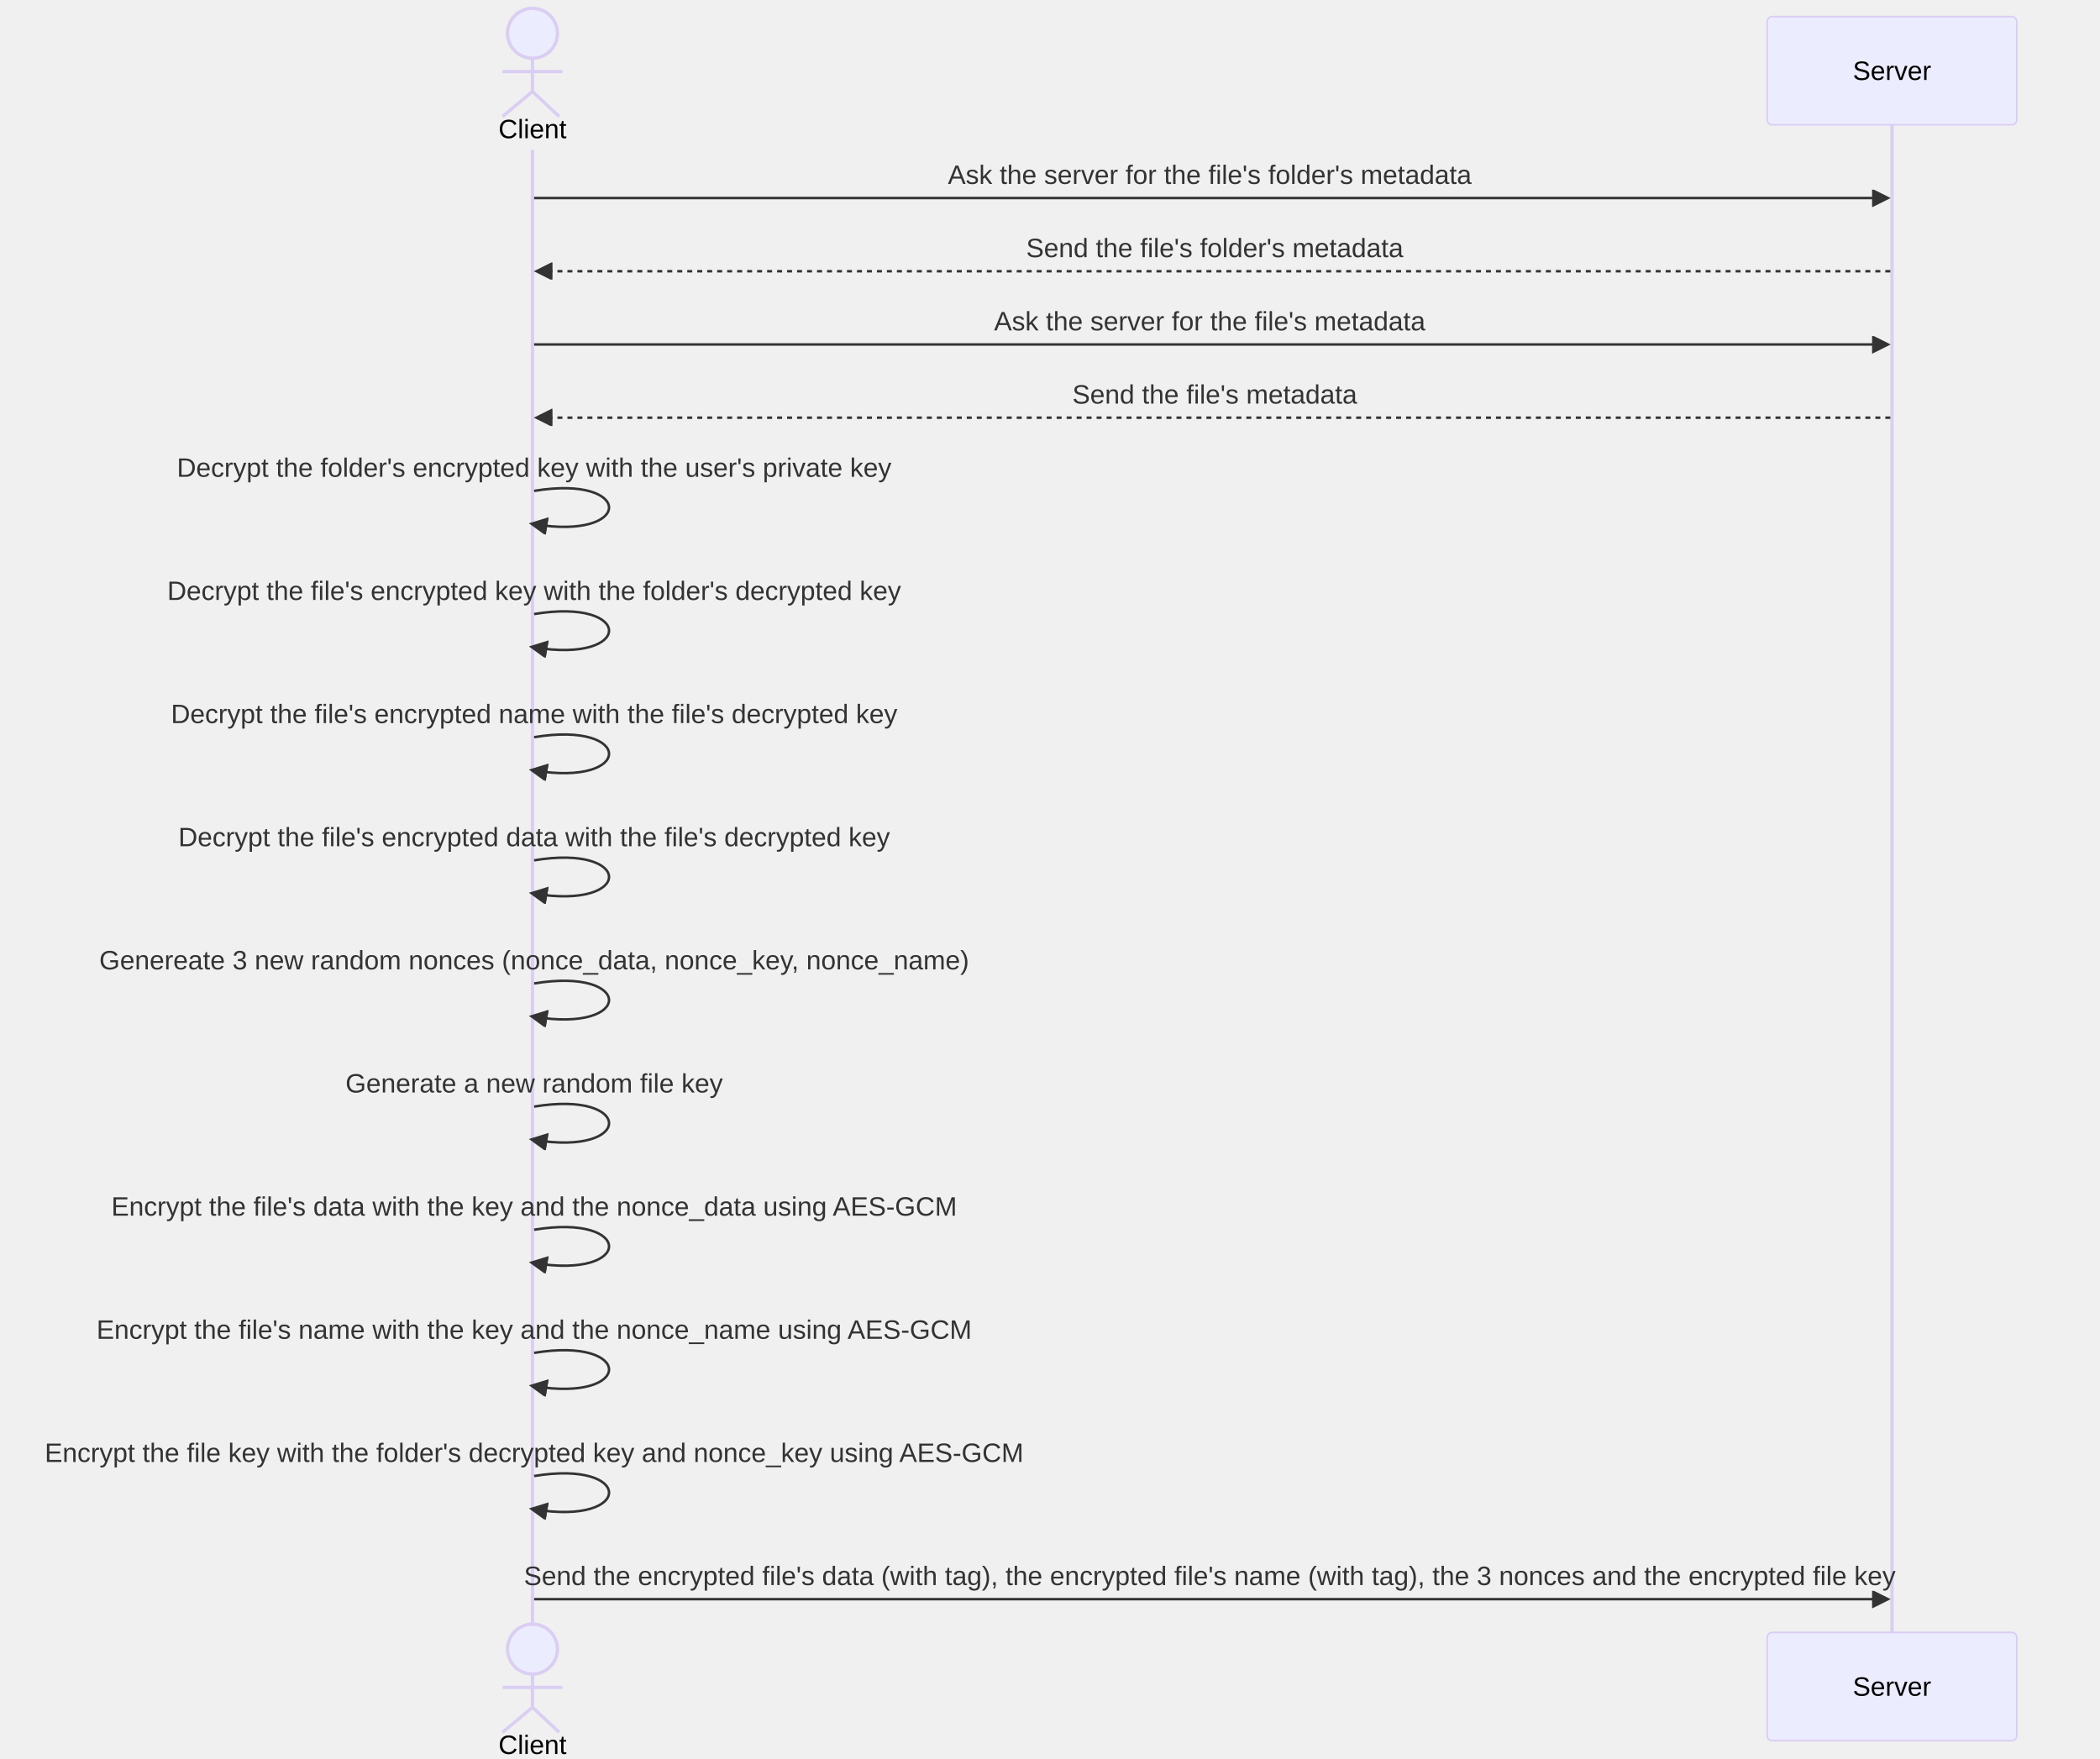
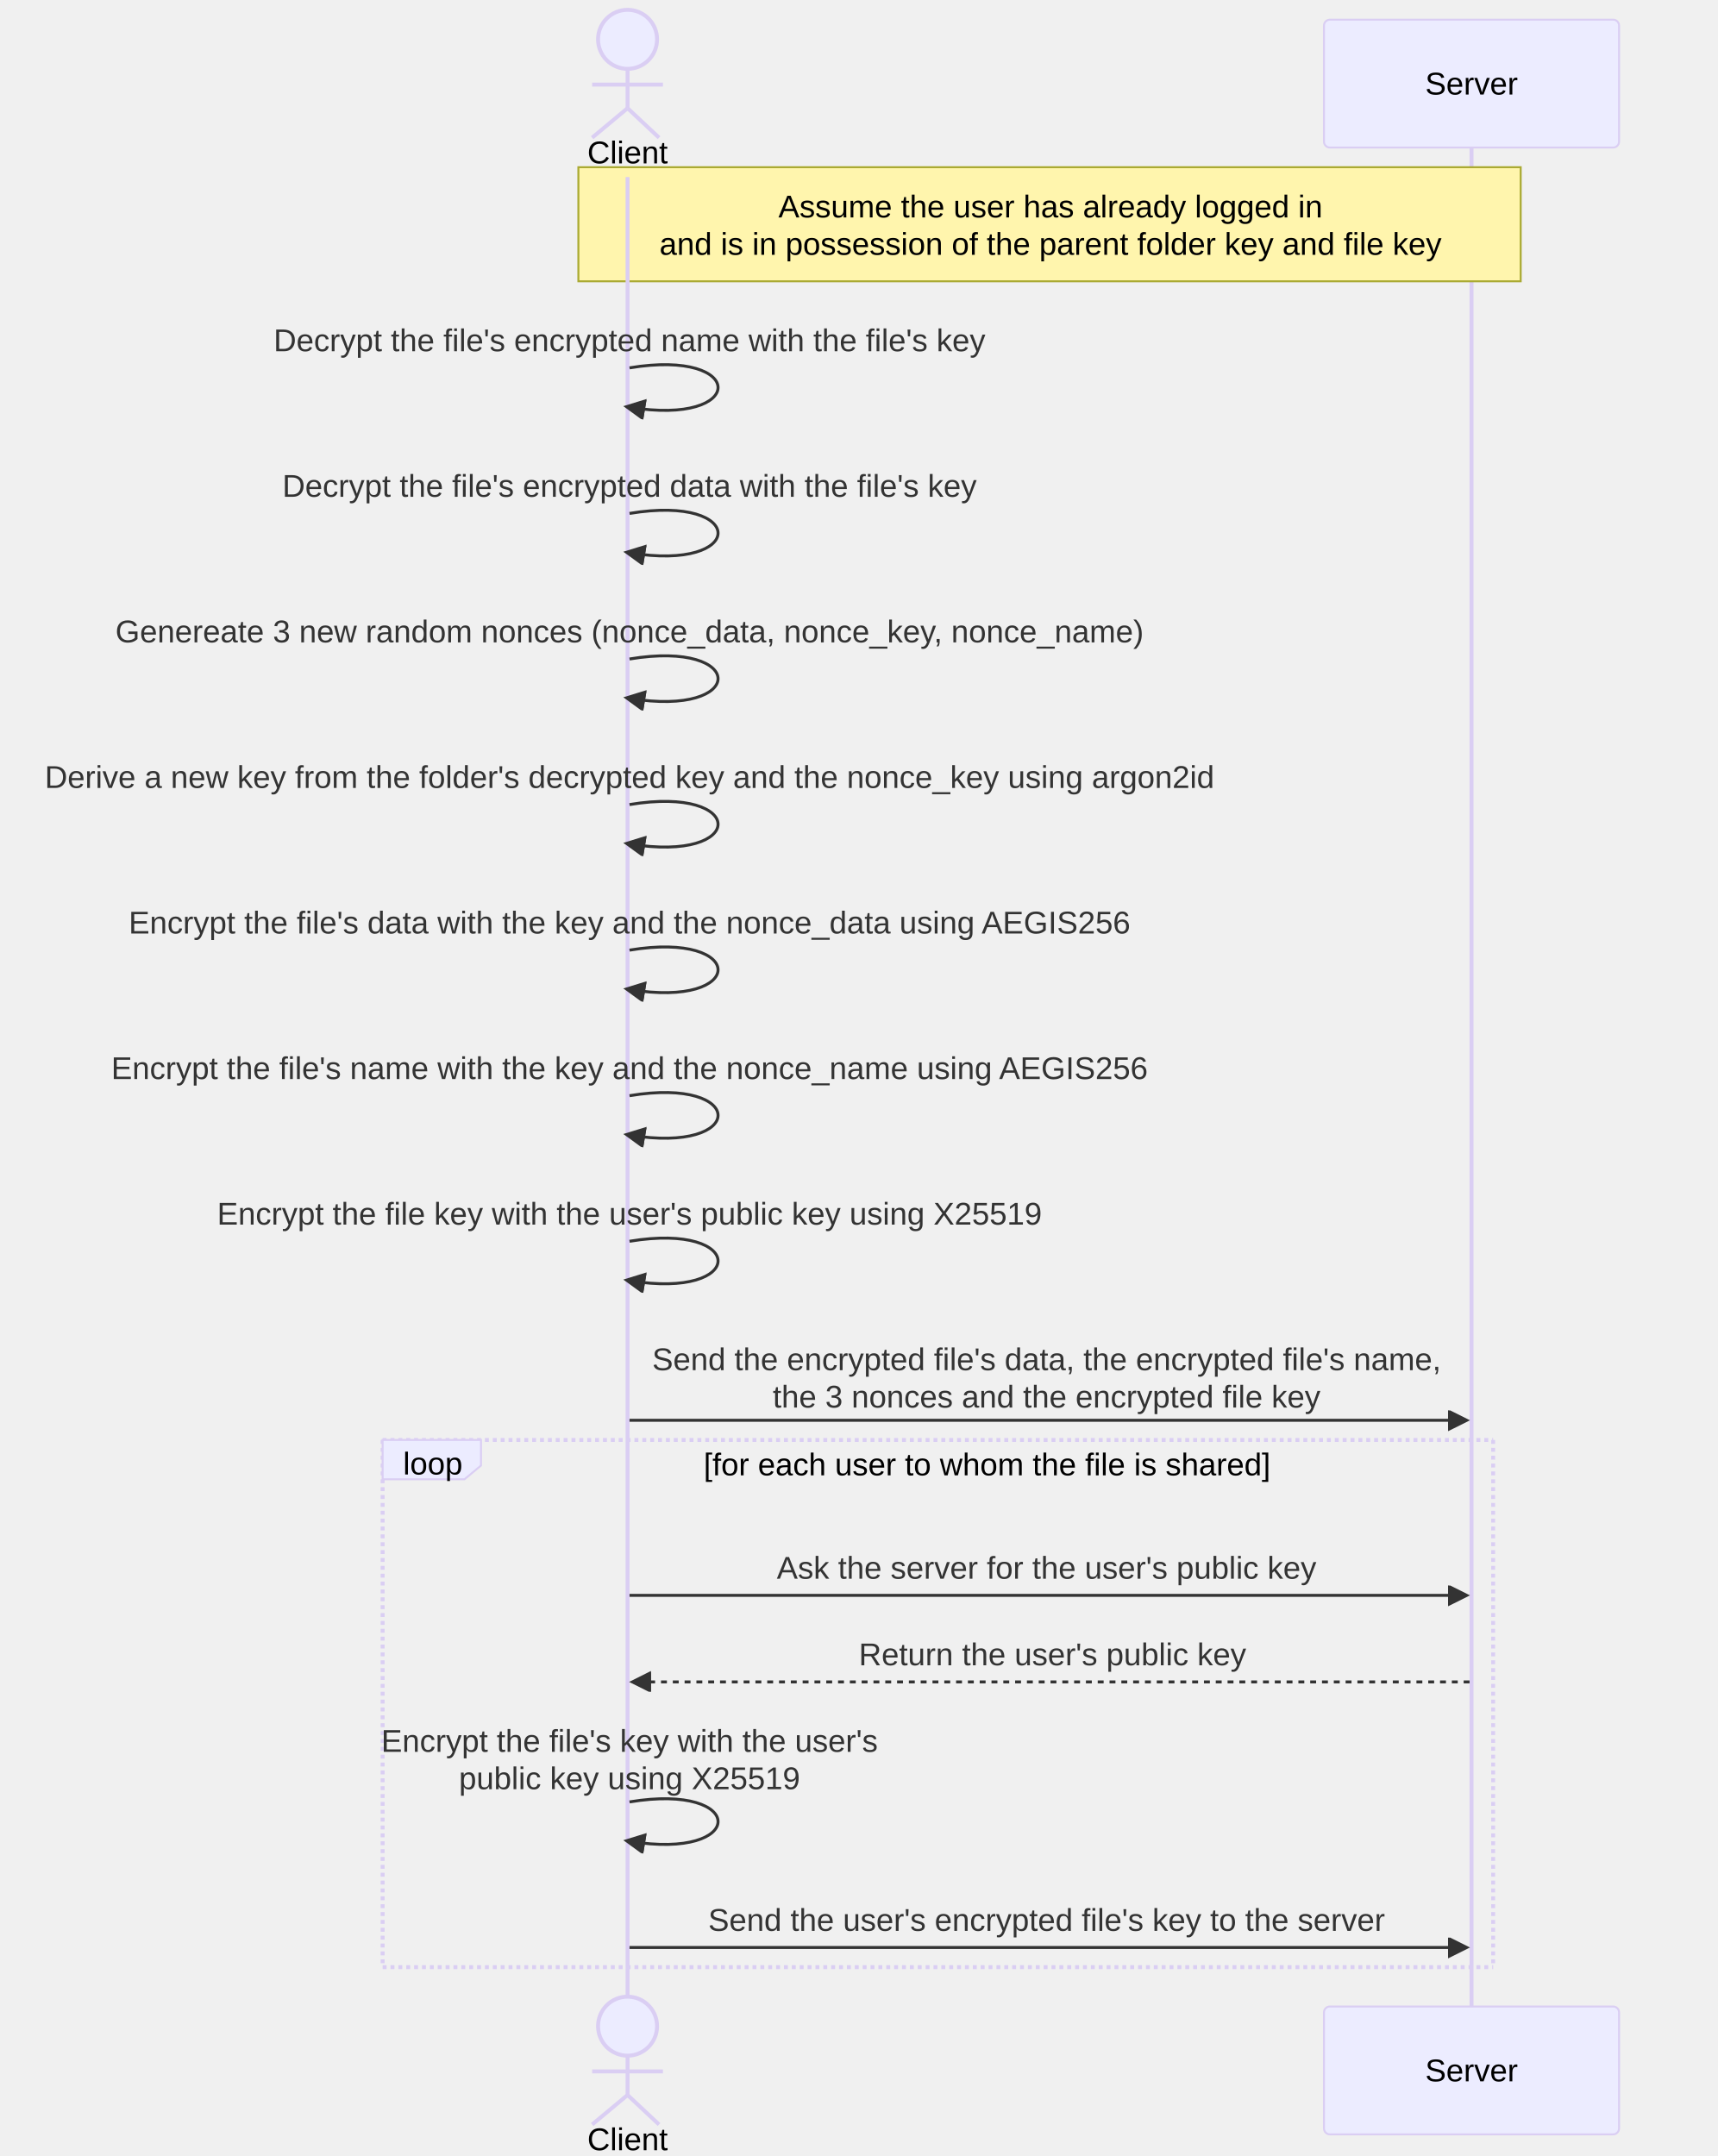
- <svg xmlns="http://www.w3.org/2000/svg" aria-roledescription="sequence" role="graphics-document document" viewBox="-245 -10 1262 1057" style="max-width: 1262px; background-color: white;" width="100%" id="my-svg">
+ <svg xmlns="http://www.w3.org/2000/svg" aria-roledescription="sequence" role="graphics-document document" viewBox="-244 -10 873 1096" style="max-width: 873px; background-color: white;" width="100%" id="my-svg">
  <g>
-     <rect class="actor" ry="3" rx="3" height="65" width="150" stroke="#666" fill="#eaeaea" y="971" x="817" />
-     <text style="text-anchor: middle; font-size: 16px; font-weight: 400;" class="actor" alignment-baseline="central" dominant-baseline="central" y="1003.5" x="892">
-       <tspan dy="0" x="892">Server</tspan>
+     <rect class="actor" ry="3" rx="3" height="65" width="150" stroke="#666" fill="#eaeaea" y="1010" x="429" />
+     <text style="text-anchor: middle; font-size: 16px; font-weight: 400;" class="actor" alignment-baseline="central" dominant-baseline="central" y="1042.5" x="504">
+       <tspan dy="0" x="504">Server</tspan>
    </text>
  </g>
  <g>
-     <line stroke="#999" stroke-width="0.5px" class="200" y2="971" x2="892" y1="5" x1="892" id="actor1" />
+     <line stroke="#999" stroke-width="0.5px" class="200" y2="1010" x2="504" y1="5" x1="504" id="actor1" />
    <g id="root-1">
-       <rect class="actor" ry="3" rx="3" height="65" width="150" stroke="#666" fill="#eaeaea" y="0" x="817" />
-       <text style="text-anchor: middle; font-size: 16px; font-weight: 400;" class="actor" alignment-baseline="central" dominant-baseline="central" y="32.5" x="892">
-         <tspan dy="0" x="892">Server</tspan>
+       <rect class="actor" ry="3" rx="3" height="65" width="150" stroke="#666" fill="#eaeaea" y="0" x="429" />
+       <text style="text-anchor: middle; font-size: 16px; font-weight: 400;" class="actor" alignment-baseline="central" dominant-baseline="central" y="32.5" x="504">
+         <tspan dy="0" x="504">Server</tspan>
      </text>
    </g>
  </g>
  <style>#my-svg{font-family:"trebuchet ms",verdana,arial,sans-serif;font-size:16px;fill:#333;}#my-svg .error-icon{fill:#552222;}#my-svg .error-text{fill:#552222;stroke:#552222;}#my-svg .edge-thickness-normal{stroke-width:2px;}#my-svg .edge-thickness-thick{stroke-width:3.5px;}#my-svg .edge-pattern-solid{stroke-dasharray:0;}#my-svg .edge-pattern-dashed{stroke-dasharray:3;}#my-svg .edge-pattern-dotted{stroke-dasharray:2;}#my-svg .marker{fill:#333333;stroke:#333333;}#my-svg .marker.cross{stroke:#333333;}#my-svg svg{font-family:"trebuchet ms",verdana,arial,sans-serif;font-size:16px;}#my-svg .actor{stroke:hsl(259.626, 59.777%, 87.902%);fill:#ECECFF;}#my-svg text.actor&gt;tspan{fill:black;stroke:none;}#my-svg .actor-line{stroke:grey;}#my-svg .messageLine0{stroke-width:1.5;stroke-dasharray:none;stroke:#333;}#my-svg .messageLine1{stroke-width:1.5;stroke-dasharray:2,2;stroke:#333;}#my-svg #arrowhead path{fill:#333;stroke:#333;}#my-svg .sequenceNumber{fill:white;}#my-svg #sequencenumber{fill:#333;}#my-svg #crosshead path{fill:#333;stroke:#333;}#my-svg .messageText{fill:#333;stroke:none;}#my-svg .labelBox{stroke:hsl(259.626, 59.777%, 87.902%);fill:#ECECFF;}#my-svg .labelText,#my-svg .labelText&gt;tspan{fill:black;stroke:none;}#my-svg .loopText,#my-svg .loopText&gt;tspan{fill:black;stroke:none;}#my-svg .loopLine{stroke-width:2px;stroke-dasharray:2,2;stroke:hsl(259.626, 59.777%, 87.902%);fill:hsl(259.626, 59.777%, 87.902%);}#my-svg .note{stroke:#aaaa33;fill:#fff5ad;}#my-svg .noteText,#my-svg .noteText&gt;tspan{fill:black;stroke:none;}#my-svg .activation0{fill:#f4f4f4;stroke:#666;}#my-svg .activation1{fill:#f4f4f4;stroke:#666;}#my-svg .activation2{fill:#f4f4f4;stroke:#666;}#my-svg .actorPopupMenu{position:absolute;}#my-svg .actorPopupMenuPanel{position:absolute;fill:#ECECFF;box-shadow:0px 8px 16px 0px rgba(0,0,0,0.2);filter:drop-shadow(3px 5px 2px rgb(0 0 0 / 0.4));}#my-svg .actor-man line{stroke:hsl(259.626, 59.777%, 87.902%);fill:#ECECFF;}#my-svg .actor-man circle,#my-svg line{stroke:hsl(259.626, 59.777%, 87.902%);fill:#ECECFF;stroke-width:2px;}#my-svg :root{--mermaid-font-family:"trebuchet ms",verdana,arial,sans-serif;}</style>
  <g />
  <defs>
    <symbol height="24" width="24" id="computer">
      <path d="M2 2v13h20v-13h-20zm18 11h-16v-9h16v9zm-10.228 6l.466-1h3.524l.467 1h-4.457zm14.228 3h-24l2-6h2.104l-1.33 4h18.45l-1.297-4h2.073l2 6zm-5-10h-14v-7h14v7z" transform="scale(.5)" />
    </symbol>
  </defs>
  <defs>
    <symbol clip-rule="evenodd" fill-rule="evenodd" id="database">
      <path d="M12.258.001l.256.004.255.005.253.008.251.01.249.012.247.015.246.016.242.019.241.02.239.023.236.024.233.027.231.028.229.031.225.032.223.034.22.036.217.038.214.04.211.041.208.043.205.045.201.046.198.048.194.05.191.051.187.053.183.054.18.056.175.057.172.059.168.06.163.061.16.063.155.064.15.066.074.033.073.033.071.034.07.034.069.035.068.035.067.035.066.035.064.036.064.036.062.036.06.036.06.037.058.037.058.037.055.038.055.038.053.038.052.038.051.039.05.039.048.039.047.039.045.04.044.04.043.04.041.04.04.041.039.041.037.041.036.041.034.041.033.042.032.042.03.042.029.042.027.042.026.043.024.043.023.043.021.043.02.043.018.044.017.043.015.044.013.044.012.044.011.045.009.044.007.045.006.045.004.045.002.045.001.045v17l-.001.045-.002.045-.004.045-.006.045-.007.045-.009.044-.011.045-.012.044-.013.044-.015.044-.017.043-.018.044-.02.043-.021.043-.023.043-.024.043-.026.043-.027.042-.029.042-.03.042-.032.042-.033.042-.034.041-.036.041-.037.041-.039.041-.04.041-.041.04-.043.04-.044.04-.045.04-.047.039-.048.039-.05.039-.051.039-.052.038-.053.038-.055.038-.055.038-.058.037-.058.037-.06.037-.06.036-.062.036-.064.036-.064.036-.066.035-.067.035-.068.035-.069.035-.07.034-.071.034-.073.033-.074.033-.15.066-.155.064-.16.063-.163.061-.168.06-.172.059-.175.057-.18.056-.183.054-.187.053-.191.051-.194.05-.198.048-.201.046-.205.045-.208.043-.211.041-.214.04-.217.038-.22.036-.223.034-.225.032-.229.031-.231.028-.233.027-.236.024-.239.023-.241.02-.242.019-.246.016-.247.015-.249.012-.251.01-.253.008-.255.005-.256.004-.258.001-.258-.001-.256-.004-.255-.005-.253-.008-.251-.01-.249-.012-.247-.015-.245-.016-.243-.019-.241-.02-.238-.023-.236-.024-.234-.027-.231-.028-.228-.031-.226-.032-.223-.034-.22-.036-.217-.038-.214-.04-.211-.041-.208-.043-.204-.045-.201-.046-.198-.048-.195-.05-.19-.051-.187-.053-.184-.054-.179-.056-.176-.057-.172-.059-.167-.06-.164-.061-.159-.063-.155-.064-.151-.066-.074-.033-.072-.033-.072-.034-.07-.034-.069-.035-.068-.035-.067-.035-.066-.035-.064-.036-.063-.036-.062-.036-.061-.036-.06-.037-.058-.037-.057-.037-.056-.038-.055-.038-.053-.038-.052-.038-.051-.039-.049-.039-.049-.039-.046-.039-.046-.04-.044-.04-.043-.04-.041-.04-.04-.041-.039-.041-.037-.041-.036-.041-.034-.041-.033-.042-.032-.042-.03-.042-.029-.042-.027-.042-.026-.043-.024-.043-.023-.043-.021-.043-.02-.043-.018-.044-.017-.043-.015-.044-.013-.044-.012-.044-.011-.045-.009-.044-.007-.045-.006-.045-.004-.045-.002-.045-.001-.045v-17l.001-.045.002-.045.004-.045.006-.045.007-.045.009-.044.011-.045.012-.044.013-.044.015-.044.017-.043.018-.044.02-.043.021-.043.023-.043.024-.043.026-.043.027-.042.029-.042.03-.042.032-.042.033-.042.034-.041.036-.041.037-.041.039-.041.04-.041.041-.04.043-.04.044-.04.046-.04.046-.039.049-.039.049-.039.051-.039.052-.038.053-.038.055-.038.056-.038.057-.037.058-.037.06-.037.061-.036.062-.036.063-.036.064-.036.066-.035.067-.035.068-.035.069-.035.07-.034.072-.034.072-.033.074-.033.151-.066.155-.064.159-.063.164-.061.167-.06.172-.059.176-.057.179-.056.184-.054.187-.053.19-.051.195-.05.198-.048.201-.046.204-.045.208-.043.211-.041.214-.04.217-.038.22-.036.223-.034.226-.032.228-.031.231-.028.234-.027.236-.024.238-.023.241-.02.243-.019.245-.016.247-.015.249-.012.251-.01.253-.008.255-.005.256-.004.258-.001.258.001zm-9.258 20.499v.01l.001.021.003.021.004.022.005.021.006.022.007.022.009.023.01.022.011.023.012.023.013.023.015.023.016.024.017.023.018.024.019.024.021.024.022.025.023.024.024.025.052.049.056.05.061.051.066.051.07.051.075.051.079.052.084.052.088.052.092.052.097.052.102.051.105.052.11.052.114.051.119.051.123.051.127.05.131.05.135.05.139.048.144.049.147.047.152.047.155.047.16.045.163.045.167.043.171.043.176.041.178.041.183.039.187.039.19.037.194.035.197.035.202.033.204.031.209.03.212.029.216.027.219.025.222.024.226.021.23.02.233.018.236.016.24.015.243.012.246.01.249.008.253.005.256.004.259.001.26-.001.257-.004.254-.005.25-.008.247-.011.244-.012.241-.014.237-.016.233-.018.231-.021.226-.021.224-.024.22-.026.216-.027.212-.028.21-.031.205-.031.202-.034.198-.034.194-.036.191-.037.187-.039.183-.04.179-.04.175-.042.172-.043.168-.044.163-.045.16-.046.155-.046.152-.047.148-.048.143-.049.139-.049.136-.05.131-.05.126-.05.123-.051.118-.052.114-.051.11-.052.106-.052.101-.052.096-.052.092-.052.088-.053.083-.051.079-.052.074-.052.07-.051.065-.051.06-.051.056-.05.051-.05.023-.024.023-.025.021-.024.02-.024.019-.024.018-.024.017-.024.015-.023.014-.024.013-.023.012-.023.01-.023.01-.022.008-.022.006-.022.006-.022.004-.022.004-.021.001-.021.001-.021v-4.127l-.077.055-.08.053-.083.054-.085.053-.087.052-.09.052-.093.051-.095.05-.097.05-.1.049-.102.049-.105.048-.106.047-.109.047-.111.046-.114.045-.115.045-.118.044-.12.043-.122.042-.124.042-.126.041-.128.04-.13.04-.132.038-.134.038-.135.037-.138.037-.139.035-.142.035-.143.034-.144.033-.147.032-.148.031-.15.03-.151.03-.153.029-.154.027-.156.027-.158.026-.159.025-.161.024-.162.023-.163.022-.165.021-.166.02-.167.019-.169.018-.169.017-.171.016-.173.015-.173.014-.175.013-.175.012-.177.011-.178.01-.179.008-.179.008-.181.006-.182.005-.182.004-.184.003-.184.002h-.37l-.184-.002-.184-.003-.182-.004-.182-.005-.181-.006-.179-.008-.179-.008-.178-.01-.176-.011-.176-.012-.175-.013-.173-.014-.172-.015-.171-.016-.17-.017-.169-.018-.167-.019-.166-.02-.165-.021-.163-.022-.162-.023-.161-.024-.159-.025-.157-.026-.156-.027-.155-.027-.153-.029-.151-.03-.15-.03-.148-.031-.146-.032-.145-.033-.143-.034-.141-.035-.14-.035-.137-.037-.136-.037-.134-.038-.132-.038-.13-.04-.128-.04-.126-.041-.124-.042-.122-.042-.12-.044-.117-.043-.116-.045-.113-.045-.112-.046-.109-.047-.106-.047-.105-.048-.102-.049-.1-.049-.097-.05-.095-.05-.093-.052-.09-.051-.087-.052-.085-.053-.083-.054-.08-.054-.077-.054v4.127zm0-5.654v.011l.001.021.003.021.004.021.005.022.006.022.007.022.009.022.01.022.011.023.012.023.013.023.015.024.016.023.017.024.018.024.019.024.021.024.022.024.023.025.024.024.052.05.056.05.061.05.066.051.07.051.075.052.079.051.084.052.088.052.092.052.097.052.102.052.105.052.11.051.114.051.119.052.123.05.127.051.131.05.135.049.139.049.144.048.147.048.152.047.155.046.16.045.163.045.167.044.171.042.176.042.178.04.183.04.187.038.19.037.194.036.197.034.202.033.204.032.209.03.212.028.216.027.219.025.222.024.226.022.23.02.233.018.236.016.24.014.243.012.246.01.249.008.253.006.256.003.259.001.26-.001.257-.003.254-.006.25-.008.247-.01.244-.012.241-.015.237-.016.233-.018.231-.02.226-.022.224-.024.22-.025.216-.027.212-.029.21-.03.205-.032.202-.033.198-.035.194-.036.191-.037.187-.039.183-.039.179-.041.175-.042.172-.043.168-.044.163-.045.16-.045.155-.047.152-.047.148-.048.143-.048.139-.05.136-.049.131-.05.126-.051.123-.051.118-.051.114-.052.11-.052.106-.052.101-.052.096-.052.092-.052.088-.052.083-.052.079-.052.074-.051.07-.052.065-.051.06-.05.056-.051.051-.049.023-.025.023-.024.021-.025.02-.024.019-.024.018-.024.017-.024.015-.023.014-.023.013-.024.012-.022.01-.023.01-.023.008-.022.006-.022.006-.022.004-.021.004-.022.001-.021.001-.021v-4.139l-.077.054-.08.054-.083.054-.085.052-.087.053-.09.051-.093.051-.095.051-.097.05-.1.049-.102.049-.105.048-.106.047-.109.047-.111.046-.114.045-.115.044-.118.044-.12.044-.122.042-.124.042-.126.041-.128.04-.13.039-.132.039-.134.038-.135.037-.138.036-.139.036-.142.035-.143.033-.144.033-.147.033-.148.031-.15.03-.151.03-.153.028-.154.028-.156.027-.158.026-.159.025-.161.024-.162.023-.163.022-.165.021-.166.02-.167.019-.169.018-.169.017-.171.016-.173.015-.173.014-.175.013-.175.012-.177.011-.178.009-.179.009-.179.007-.181.007-.182.005-.182.004-.184.003-.184.002h-.37l-.184-.002-.184-.003-.182-.004-.182-.005-.181-.007-.179-.007-.179-.009-.178-.009-.176-.011-.176-.012-.175-.013-.173-.014-.172-.015-.171-.016-.17-.017-.169-.018-.167-.019-.166-.02-.165-.021-.163-.022-.162-.023-.161-.024-.159-.025-.157-.026-.156-.027-.155-.028-.153-.028-.151-.03-.15-.03-.148-.031-.146-.033-.145-.033-.143-.033-.141-.035-.14-.036-.137-.036-.136-.037-.134-.038-.132-.039-.13-.039-.128-.04-.126-.041-.124-.042-.122-.043-.12-.043-.117-.044-.116-.044-.113-.046-.112-.046-.109-.046-.106-.047-.105-.048-.102-.049-.1-.049-.097-.05-.095-.051-.093-.051-.09-.051-.087-.053-.085-.052-.083-.054-.08-.054-.077-.054v4.139zm0-5.666v.011l.001.02.003.022.004.021.005.022.006.021.007.022.009.023.01.022.011.023.012.023.013.023.015.023.016.024.017.024.018.023.019.024.021.025.022.024.023.024.024.025.052.05.056.05.061.05.066.051.07.051.075.052.079.051.084.052.088.052.092.052.097.052.102.052.105.051.11.052.114.051.119.051.123.051.127.05.131.05.135.05.139.049.144.048.147.048.152.047.155.046.16.045.163.045.167.043.171.043.176.042.178.04.183.04.187.038.19.037.194.036.197.034.202.033.204.032.209.03.212.028.216.027.219.025.222.024.226.021.23.02.233.018.236.017.24.014.243.012.246.01.249.008.253.006.256.003.259.001.26-.001.257-.003.254-.006.25-.008.247-.01.244-.013.241-.014.237-.016.233-.018.231-.02.226-.022.224-.024.22-.025.216-.027.212-.029.21-.03.205-.032.202-.033.198-.035.194-.036.191-.037.187-.039.183-.039.179-.041.175-.042.172-.043.168-.044.163-.045.16-.045.155-.047.152-.047.148-.048.143-.049.139-.049.136-.049.131-.051.126-.05.123-.051.118-.052.114-.051.11-.052.106-.052.101-.052.096-.052.092-.052.088-.052.083-.052.079-.052.074-.052.07-.051.065-.051.06-.051.056-.05.051-.049.023-.025.023-.025.021-.024.02-.024.019-.024.018-.024.017-.024.015-.023.014-.024.013-.023.012-.023.01-.022.01-.023.008-.022.006-.022.006-.022.004-.022.004-.021.001-.021.001-.021v-4.153l-.077.054-.08.054-.083.053-.085.053-.087.053-.09.051-.093.051-.095.051-.097.05-.1.049-.102.048-.105.048-.106.048-.109.046-.111.046-.114.046-.115.044-.118.044-.12.043-.122.043-.124.042-.126.041-.128.04-.13.039-.132.039-.134.038-.135.037-.138.036-.139.036-.142.034-.143.034-.144.033-.147.032-.148.032-.15.03-.151.03-.153.028-.154.028-.156.027-.158.026-.159.024-.161.024-.162.023-.163.023-.165.021-.166.02-.167.019-.169.018-.169.017-.171.016-.173.015-.173.014-.175.013-.175.012-.177.01-.178.01-.179.009-.179.007-.181.006-.182.006-.182.004-.184.003-.184.001-.185.001-.185-.001-.184-.001-.184-.003-.182-.004-.182-.006-.181-.006-.179-.007-.179-.009-.178-.01-.176-.01-.176-.012-.175-.013-.173-.014-.172-.015-.171-.016-.17-.017-.169-.018-.167-.019-.166-.02-.165-.021-.163-.023-.162-.023-.161-.024-.159-.024-.157-.026-.156-.027-.155-.028-.153-.028-.151-.03-.15-.03-.148-.032-.146-.032-.145-.033-.143-.034-.141-.034-.14-.036-.137-.036-.136-.037-.134-.038-.132-.039-.13-.039-.128-.041-.126-.041-.124-.041-.122-.043-.12-.043-.117-.044-.116-.044-.113-.046-.112-.046-.109-.046-.106-.048-.105-.048-.102-.048-.1-.05-.097-.049-.095-.051-.093-.051-.09-.052-.087-.052-.085-.053-.083-.053-.08-.054-.077-.054v4.153zm8.74-8.179l-.257.004-.254.005-.25.008-.247.011-.244.012-.241.014-.237.016-.233.018-.231.021-.226.022-.224.023-.22.026-.216.027-.212.028-.21.031-.205.032-.202.033-.198.034-.194.036-.191.038-.187.038-.183.04-.179.041-.175.042-.172.043-.168.043-.163.045-.16.046-.155.046-.152.048-.148.048-.143.048-.139.049-.136.05-.131.05-.126.051-.123.051-.118.051-.114.052-.11.052-.106.052-.101.052-.096.052-.092.052-.088.052-.083.052-.079.052-.074.051-.07.052-.065.051-.06.05-.056.05-.051.05-.023.025-.023.024-.021.024-.02.025-.019.024-.018.024-.017.023-.015.024-.014.023-.013.023-.012.023-.01.023-.01.022-.008.022-.006.023-.006.021-.004.022-.004.021-.001.021-.001.021.001.021.001.021.004.021.004.022.006.021.006.023.008.022.01.022.01.023.012.023.013.023.014.023.015.024.017.023.018.024.019.024.02.025.021.024.023.024.023.025.051.05.056.05.06.05.065.051.07.052.074.051.079.052.083.052.088.052.092.052.096.052.101.052.106.052.11.052.114.052.118.051.123.051.126.051.131.05.136.05.139.049.143.048.148.048.152.048.155.046.16.046.163.045.168.043.172.043.175.042.179.041.183.04.187.038.191.038.194.036.198.034.202.033.205.032.21.031.212.028.216.027.22.026.224.023.226.022.231.021.233.018.237.016.241.014.244.012.247.011.25.008.254.005.257.004.26.001.26-.001.257-.004.254-.005.25-.008.247-.011.244-.012.241-.014.237-.016.233-.018.231-.021.226-.022.224-.023.22-.026.216-.027.212-.028.21-.031.205-.032.202-.033.198-.034.194-.036.191-.038.187-.038.183-.04.179-.041.175-.042.172-.043.168-.043.163-.045.16-.046.155-.046.152-.048.148-.048.143-.048.139-.049.136-.05.131-.05.126-.051.123-.051.118-.051.114-.052.11-.052.106-.052.101-.052.096-.052.092-.052.088-.052.083-.052.079-.052.074-.051.07-.052.065-.051.06-.05.056-.05.051-.05.023-.025.023-.024.021-.024.02-.025.019-.024.018-.024.017-.023.015-.024.014-.023.013-.023.012-.023.01-.023.01-.022.008-.022.006-.023.006-.021.004-.022.004-.021.001-.021.001-.021-.001-.021-.001-.021-.004-.021-.004-.022-.006-.021-.006-.023-.008-.022-.01-.022-.01-.023-.012-.023-.013-.023-.014-.023-.015-.024-.017-.023-.018-.024-.019-.024-.02-.025-.021-.024-.023-.024-.023-.025-.051-.05-.056-.05-.06-.05-.065-.051-.07-.052-.074-.051-.079-.052-.083-.052-.088-.052-.092-.052-.096-.052-.101-.052-.106-.052-.11-.052-.114-.052-.118-.051-.123-.051-.126-.051-.131-.05-.136-.05-.139-.049-.143-.048-.148-.048-.152-.048-.155-.046-.16-.046-.163-.045-.168-.043-.172-.043-.175-.042-.179-.041-.183-.04-.187-.038-.191-.038-.194-.036-.198-.034-.202-.033-.205-.032-.21-.031-.212-.028-.216-.027-.22-.026-.224-.023-.226-.022-.231-.021-.233-.018-.237-.016-.241-.014-.244-.012-.247-.011-.25-.008-.254-.005-.257-.004-.26-.001-.26.001z" transform="scale(.5)" />
    </symbol>
  </defs>
  <defs>
    <symbol height="24" width="24" id="clock">
      <path d="M12 2c5.514 0 10 4.486 10 10s-4.486 10-10 10-10-4.486-10-10 4.486-10 10-10zm0-2c-6.627 0-12 5.373-12 12s5.373 12 12 12 12-5.373 12-12-5.373-12-12-12zm5.848 12.459c.202.038.202.333.001.372-1.907.361-6.045 1.111-6.547 1.111-.719 0-1.301-.582-1.301-1.301 0-.512.77-5.447 1.125-7.445.034-.192.312-.181.343.014l.985 6.238 5.394 1.011z" transform="scale(.5)" />
    </symbol>
  </defs>
  <defs>
    <marker orient="auto" markerHeight="12" markerWidth="12" markerUnits="userSpaceOnUse" refY="5" refX="7.9" id="arrowhead">
      <path d="M 0 0 L 10 5 L 0 10 z" />
    </marker>
  </defs>
  <defs>
    <marker refY="4.5" refX="4" orient="auto" markerHeight="8" markerWidth="15" id="crosshead">
      <path style="stroke-dasharray: 0, 0;" d="M 1,2 L 6,7 M 6,2 L 1,7" stroke-width="1pt" stroke="#000000" fill="none" />
    </marker>
  </defs>
  <defs>
    <marker orient="auto" markerHeight="28" markerWidth="20" refY="7" refX="15.5" id="filled-head">
      <path d="M 18,7 L9,13 L14,7 L9,1 Z" />
    </marker>
  </defs>
  <defs>
    <marker orient="auto" markerHeight="40" markerWidth="60" refY="15" refX="15" id="sequencenumber">
      <circle r="6" cy="15" cx="15" />
    </marker>
  </defs>
-   <line stroke="#999" stroke-width="0.5px" class="200" y2="971" x2="75" y1="80" x1="75" id="actor0" />
+   <g>
+     <rect class="note" ry="0" rx="0" height="58" width="479" stroke="#666" fill="#EDF2AE" y="75" x="50" />
+     <text style="font-size: 16px; font-weight: 400;" dy="1em" class="noteText" alignment-baseline="middle" dominant-baseline="middle" text-anchor="middle" y="80" x="290">
+       <tspan x="290">Assume the user has already logged in </tspan>
+     </text>
+     <text style="font-size: 16px; font-weight: 400;" dy="1em" class="noteText" alignment-baseline="middle" dominant-baseline="middle" text-anchor="middle" y="99" x="290">
+       <tspan x="290"> and is in possession of the parent folder key and file key</tspan>
+     </text>
+   </g>
+   <g>
+     <line class="loopLine" y2="722" x2="515" y1="722" x1="-49.5" />
+     <line class="loopLine" y2="990" x2="515" y1="722" x1="515" />
+     <line class="loopLine" y2="990" x2="515" y1="990" x1="-49.5" />
+     <line class="loopLine" y2="990" x2="-49.5" y1="722" x1="-49.5" />
+     <polygon class="labelBox" points="-49.5,722 0.5,722 0.5,735 -7.9,742 -49.5,742" />
+     <text style="font-size: 16px; font-weight: 400;" class="labelText" alignment-baseline="middle" dominant-baseline="middle" text-anchor="middle" y="735" x="-24">loop</text>
+     <text style="font-size: 16px; font-weight: 400;" class="loopText" text-anchor="middle" y="740" x="257.75">
+       <tspan x="257.75">[for each user to whom the file is shared]</tspan>
+     </text>
+   </g>
+   <line stroke="#999" stroke-width="0.5px" class="200" y2="1010" x2="75" y1="80" x1="75" id="actor0" />
  <g class="actor-man">
    <line y2="45" x2="75" y1="25" x1="75" id="actor-man-torso0" />
    <line y2="33" x2="93" y1="33" x1="57" id="actor-man-arms0" />
    <line y2="45" x2="75" y1="60" x1="57" />
    <line y2="60" x2="91" y1="45" x1="75" />
    <circle height="65" width="150" r="15" cy="10" cx="75" />
    <text style="text-anchor: middle; font-size: 16px; font-weight: 400;" class="actor" alignment-baseline="central" dominant-baseline="central" y="67.5" x="75">
      <tspan dy="0" x="75">Client</tspan>
    </text>
  </g>
-   <text style="font-size: 16px; font-weight: 400;" dy="1em" class="messageText" alignment-baseline="middle" dominant-baseline="middle" text-anchor="middle" y="80" x="482">Ask the server for the file's folder's metadata</text>
-   <line style="fill: none;" marker-end="url(#arrowhead)" stroke="none" stroke-width="2" class="messageLine0" y2="109" x2="888" y1="109" x1="76" />
-   <text style="font-size: 16px; font-weight: 400;" dy="1em" class="messageText" alignment-baseline="middle" dominant-baseline="middle" text-anchor="middle" y="124" x="485">Send the file's folder's metadata</text>
-   <line style="stroke-dasharray: 3, 3; fill: none;" marker-end="url(#arrowhead)" stroke="none" stroke-width="2" class="messageLine1" y2="153" x2="79" y1="153" x1="891" />
-   <text style="font-size: 16px; font-weight: 400;" dy="1em" class="messageText" alignment-baseline="middle" dominant-baseline="middle" text-anchor="middle" y="168" x="482">Ask the server for the file's metadata</text>
-   <line style="fill: none;" marker-end="url(#arrowhead)" stroke="none" stroke-width="2" class="messageLine0" y2="197" x2="888" y1="197" x1="76" />
-   <text style="font-size: 16px; font-weight: 400;" dy="1em" class="messageText" alignment-baseline="middle" dominant-baseline="middle" text-anchor="middle" y="212" x="485">Send the file's metadata</text>
-   <line style="stroke-dasharray: 3, 3; fill: none;" marker-end="url(#arrowhead)" stroke="none" stroke-width="2" class="messageLine1" y2="241" x2="79" y1="241" x1="891" />
-   <text style="font-size: 16px; font-weight: 400;" dy="1em" class="messageText" alignment-baseline="middle" dominant-baseline="middle" text-anchor="middle" y="256" x="76">Decrypt the folder's encrypted key with the user's private key</text>
-   <path style="fill: none;" marker-end="url(#arrowhead)" stroke="none" stroke-width="2" class="messageLine0" d="M 76,285 C 136,275 136,315 76,305" />
-   <text style="font-size: 16px; font-weight: 400;" dy="1em" class="messageText" alignment-baseline="middle" dominant-baseline="middle" text-anchor="middle" y="330" x="76">Decrypt the file's encrypted key with the folder's decrypted key</text>
-   <path style="fill: none;" marker-end="url(#arrowhead)" stroke="none" stroke-width="2" class="messageLine0" d="M 76,359 C 136,349 136,389 76,379" />
-   <text style="font-size: 16px; font-weight: 400;" dy="1em" class="messageText" alignment-baseline="middle" dominant-baseline="middle" text-anchor="middle" y="404" x="76">Decrypt the file's encrypted name with the file's decrypted key</text>
-   <path style="fill: none;" marker-end="url(#arrowhead)" stroke="none" stroke-width="2" class="messageLine0" d="M 76,433 C 136,423 136,463 76,453" />
-   <text style="font-size: 16px; font-weight: 400;" dy="1em" class="messageText" alignment-baseline="middle" dominant-baseline="middle" text-anchor="middle" y="478" x="76">Decrypt the file's encrypted data with the file's decrypted key</text>
-   <path style="fill: none;" marker-end="url(#arrowhead)" stroke="none" stroke-width="2" class="messageLine0" d="M 76,507 C 136,497 136,537 76,527" />
-   <text style="font-size: 16px; font-weight: 400;" dy="1em" class="messageText" alignment-baseline="middle" dominant-baseline="middle" text-anchor="middle" y="552" x="76">Genereate 3 new random nonces (nonce_data, nonce_key, nonce_name)</text>
-   <path style="fill: none;" marker-end="url(#arrowhead)" stroke="none" stroke-width="2" class="messageLine0" d="M 76,581 C 136,571 136,611 76,601" />
-   <text style="font-size: 16px; font-weight: 400;" dy="1em" class="messageText" alignment-baseline="middle" dominant-baseline="middle" text-anchor="middle" y="626" x="76">Generate a new random file key</text>
-   <path style="fill: none;" marker-end="url(#arrowhead)" stroke="none" stroke-width="2" class="messageLine0" d="M 76,655 C 136,645 136,685 76,675" />
-   <text style="font-size: 16px; font-weight: 400;" dy="1em" class="messageText" alignment-baseline="middle" dominant-baseline="middle" text-anchor="middle" y="700" x="76">Encrypt the file's data with the key and the nonce_data using AES-GCM</text>
-   <path style="fill: none;" marker-end="url(#arrowhead)" stroke="none" stroke-width="2" class="messageLine0" d="M 76,729 C 136,719 136,759 76,749" />
-   <text style="font-size: 16px; font-weight: 400;" dy="1em" class="messageText" alignment-baseline="middle" dominant-baseline="middle" text-anchor="middle" y="774" x="76">Encrypt the file's name with the key and the nonce_name using AES-GCM</text>
-   <path style="fill: none;" marker-end="url(#arrowhead)" stroke="none" stroke-width="2" class="messageLine0" d="M 76,803 C 136,793 136,833 76,823" />
-   <text style="font-size: 16px; font-weight: 400;" dy="1em" class="messageText" alignment-baseline="middle" dominant-baseline="middle" text-anchor="middle" y="848" x="76">Encrypt the file key with the folder's decrypted key and nonce_key using AES-GCM</text>
-   <path style="fill: none;" marker-end="url(#arrowhead)" stroke="none" stroke-width="2" class="messageLine0" d="M 76,877 C 136,867 136,907 76,897" />
-   <text style="font-size: 16px; font-weight: 400;" dy="1em" class="messageText" alignment-baseline="middle" dominant-baseline="middle" text-anchor="middle" y="922" x="482">Send the encrypted file's data (with tag), the encrypted file's name (with tag), the 3 nonces and the encrypted file key</text>
-   <line style="fill: none;" marker-end="url(#arrowhead)" stroke="none" stroke-width="2" class="messageLine0" y2="951" x2="888" y1="951" x1="76" />
+   <text style="font-size: 16px; font-weight: 400;" dy="1em" class="messageText" alignment-baseline="middle" dominant-baseline="middle" text-anchor="middle" y="148" x="76">Decrypt the file's encrypted name with the file's key</text>
+   <path style="fill: none;" marker-end="url(#arrowhead)" stroke="none" stroke-width="2" class="messageLine0" d="M 76,177 C 136,167 136,207 76,197" />
+   <text style="font-size: 16px; font-weight: 400;" dy="1em" class="messageText" alignment-baseline="middle" dominant-baseline="middle" text-anchor="middle" y="222" x="76">Decrypt the file's encrypted data with the file's key</text>
+   <path style="fill: none;" marker-end="url(#arrowhead)" stroke="none" stroke-width="2" class="messageLine0" d="M 76,251 C 136,241 136,281 76,271" />
+   <text style="font-size: 16px; font-weight: 400;" dy="1em" class="messageText" alignment-baseline="middle" dominant-baseline="middle" text-anchor="middle" y="296" x="76">Genereate 3 new random nonces (nonce_data, nonce_key, nonce_name)</text>
+   <path style="fill: none;" marker-end="url(#arrowhead)" stroke="none" stroke-width="2" class="messageLine0" d="M 76,325 C 136,315 136,355 76,345" />
+   <text style="font-size: 16px; font-weight: 400;" dy="1em" class="messageText" alignment-baseline="middle" dominant-baseline="middle" text-anchor="middle" y="370" x="76">Derive a new key from the folder's decrypted key and the nonce_key using argon2id</text>
+   <path style="fill: none;" marker-end="url(#arrowhead)" stroke="none" stroke-width="2" class="messageLine0" d="M 76,399 C 136,389 136,429 76,419" />
+   <text style="font-size: 16px; font-weight: 400;" dy="1em" class="messageText" alignment-baseline="middle" dominant-baseline="middle" text-anchor="middle" y="444" x="76">Encrypt the file's data with the key and the nonce_data using AEGIS256</text>
+   <path style="fill: none;" marker-end="url(#arrowhead)" stroke="none" stroke-width="2" class="messageLine0" d="M 76,473 C 136,463 136,503 76,493" />
+   <text style="font-size: 16px; font-weight: 400;" dy="1em" class="messageText" alignment-baseline="middle" dominant-baseline="middle" text-anchor="middle" y="518" x="76">Encrypt the file's name with the key and the nonce_name using AEGIS256</text>
+   <path style="fill: none;" marker-end="url(#arrowhead)" stroke="none" stroke-width="2" class="messageLine0" d="M 76,547 C 136,537 136,577 76,567" />
+   <text style="font-size: 16px; font-weight: 400;" dy="1em" class="messageText" alignment-baseline="middle" dominant-baseline="middle" text-anchor="middle" y="592" x="76">Encrypt the file key with the user's public key using X25519</text>
+   <path style="fill: none;" marker-end="url(#arrowhead)" stroke="none" stroke-width="2" class="messageLine0" d="M 76,621 C 136,611 136,651 76,641" />
+   <text style="font-size: 16px; font-weight: 400;" dy="1em" class="messageText" alignment-baseline="middle" dominant-baseline="middle" text-anchor="middle" y="666" x="288">Send the encrypted file's data, the encrypted file's name, </text>
+   <text style="font-size: 16px; font-weight: 400;" dy="1em" class="messageText" alignment-baseline="middle" dominant-baseline="middle" text-anchor="middle" y="685" x="288"> the 3 nonces and the encrypted file key</text>
+   <line style="fill: none;" marker-end="url(#arrowhead)" stroke="none" stroke-width="2" class="messageLine0" y2="712" x2="500" y1="712" x1="76" />
+   <text style="font-size: 16px; font-weight: 400;" dy="1em" class="messageText" alignment-baseline="middle" dominant-baseline="middle" text-anchor="middle" y="772" x="288">Ask the server for the user's public key</text>
+   <line style="fill: none;" marker-end="url(#arrowhead)" stroke="none" stroke-width="2" class="messageLine0" y2="801" x2="500" y1="801" x1="76" />
+   <text style="font-size: 16px; font-weight: 400;" dy="1em" class="messageText" alignment-baseline="middle" dominant-baseline="middle" text-anchor="middle" y="816" x="291">Return the user's public key</text>
+   <line style="stroke-dasharray: 3, 3; fill: none;" marker-end="url(#arrowhead)" stroke="none" stroke-width="2" class="messageLine1" y2="845" x2="79" y1="845" x1="503" />
+   <text style="font-size: 16px; font-weight: 400;" dy="1em" class="messageText" alignment-baseline="middle" dominant-baseline="middle" text-anchor="middle" y="860" x="76">Encrypt the file's key with the user's </text>
+   <text style="font-size: 16px; font-weight: 400;" dy="1em" class="messageText" alignment-baseline="middle" dominant-baseline="middle" text-anchor="middle" y="879" x="76"> public key using X25519</text>
+   <path style="fill: none;" marker-end="url(#arrowhead)" stroke="none" stroke-width="2" class="messageLine0" d="M 76,906 C 136,896 136,936 76,926" />
+   <text style="font-size: 16px; font-weight: 400;" dy="1em" class="messageText" alignment-baseline="middle" dominant-baseline="middle" text-anchor="middle" y="951" x="288">Send the user's encrypted file's key to the server</text>
+   <line style="fill: none;" marker-end="url(#arrowhead)" stroke="none" stroke-width="2" class="messageLine0" y2="980" x2="500" y1="980" x1="76" />
  <g class="actor-man">
-     <line y2="1016" x2="75" y1="996" x1="75" id="actor-man-torso1" />
-     <line y2="1004" x2="93" y1="1004" x1="57" id="actor-man-arms1" />
-     <line y2="1016" x2="75" y1="1031" x1="57" />
-     <line y2="1031" x2="91" y1="1016" x1="75" />
-     <circle height="65" width="150" r="15" cy="981" cx="75" />
-     <text style="text-anchor: middle; font-size: 16px; font-weight: 400;" class="actor" alignment-baseline="central" dominant-baseline="central" y="1038.5" x="75">
+     <line y2="1055" x2="75" y1="1035" x1="75" id="actor-man-torso1" />
+     <line y2="1043" x2="93" y1="1043" x1="57" id="actor-man-arms1" />
+     <line y2="1055" x2="75" y1="1070" x1="57" />
+     <line y2="1070" x2="91" y1="1055" x1="75" />
+     <circle height="65" width="150" r="15" cy="1020" cx="75" />
+     <text style="text-anchor: middle; font-size: 16px; font-weight: 400;" class="actor" alignment-baseline="central" dominant-baseline="central" y="1077.5" x="75">
      <tspan dy="0" x="75">Client</tspan>
    </text>
  </g>
</svg>
